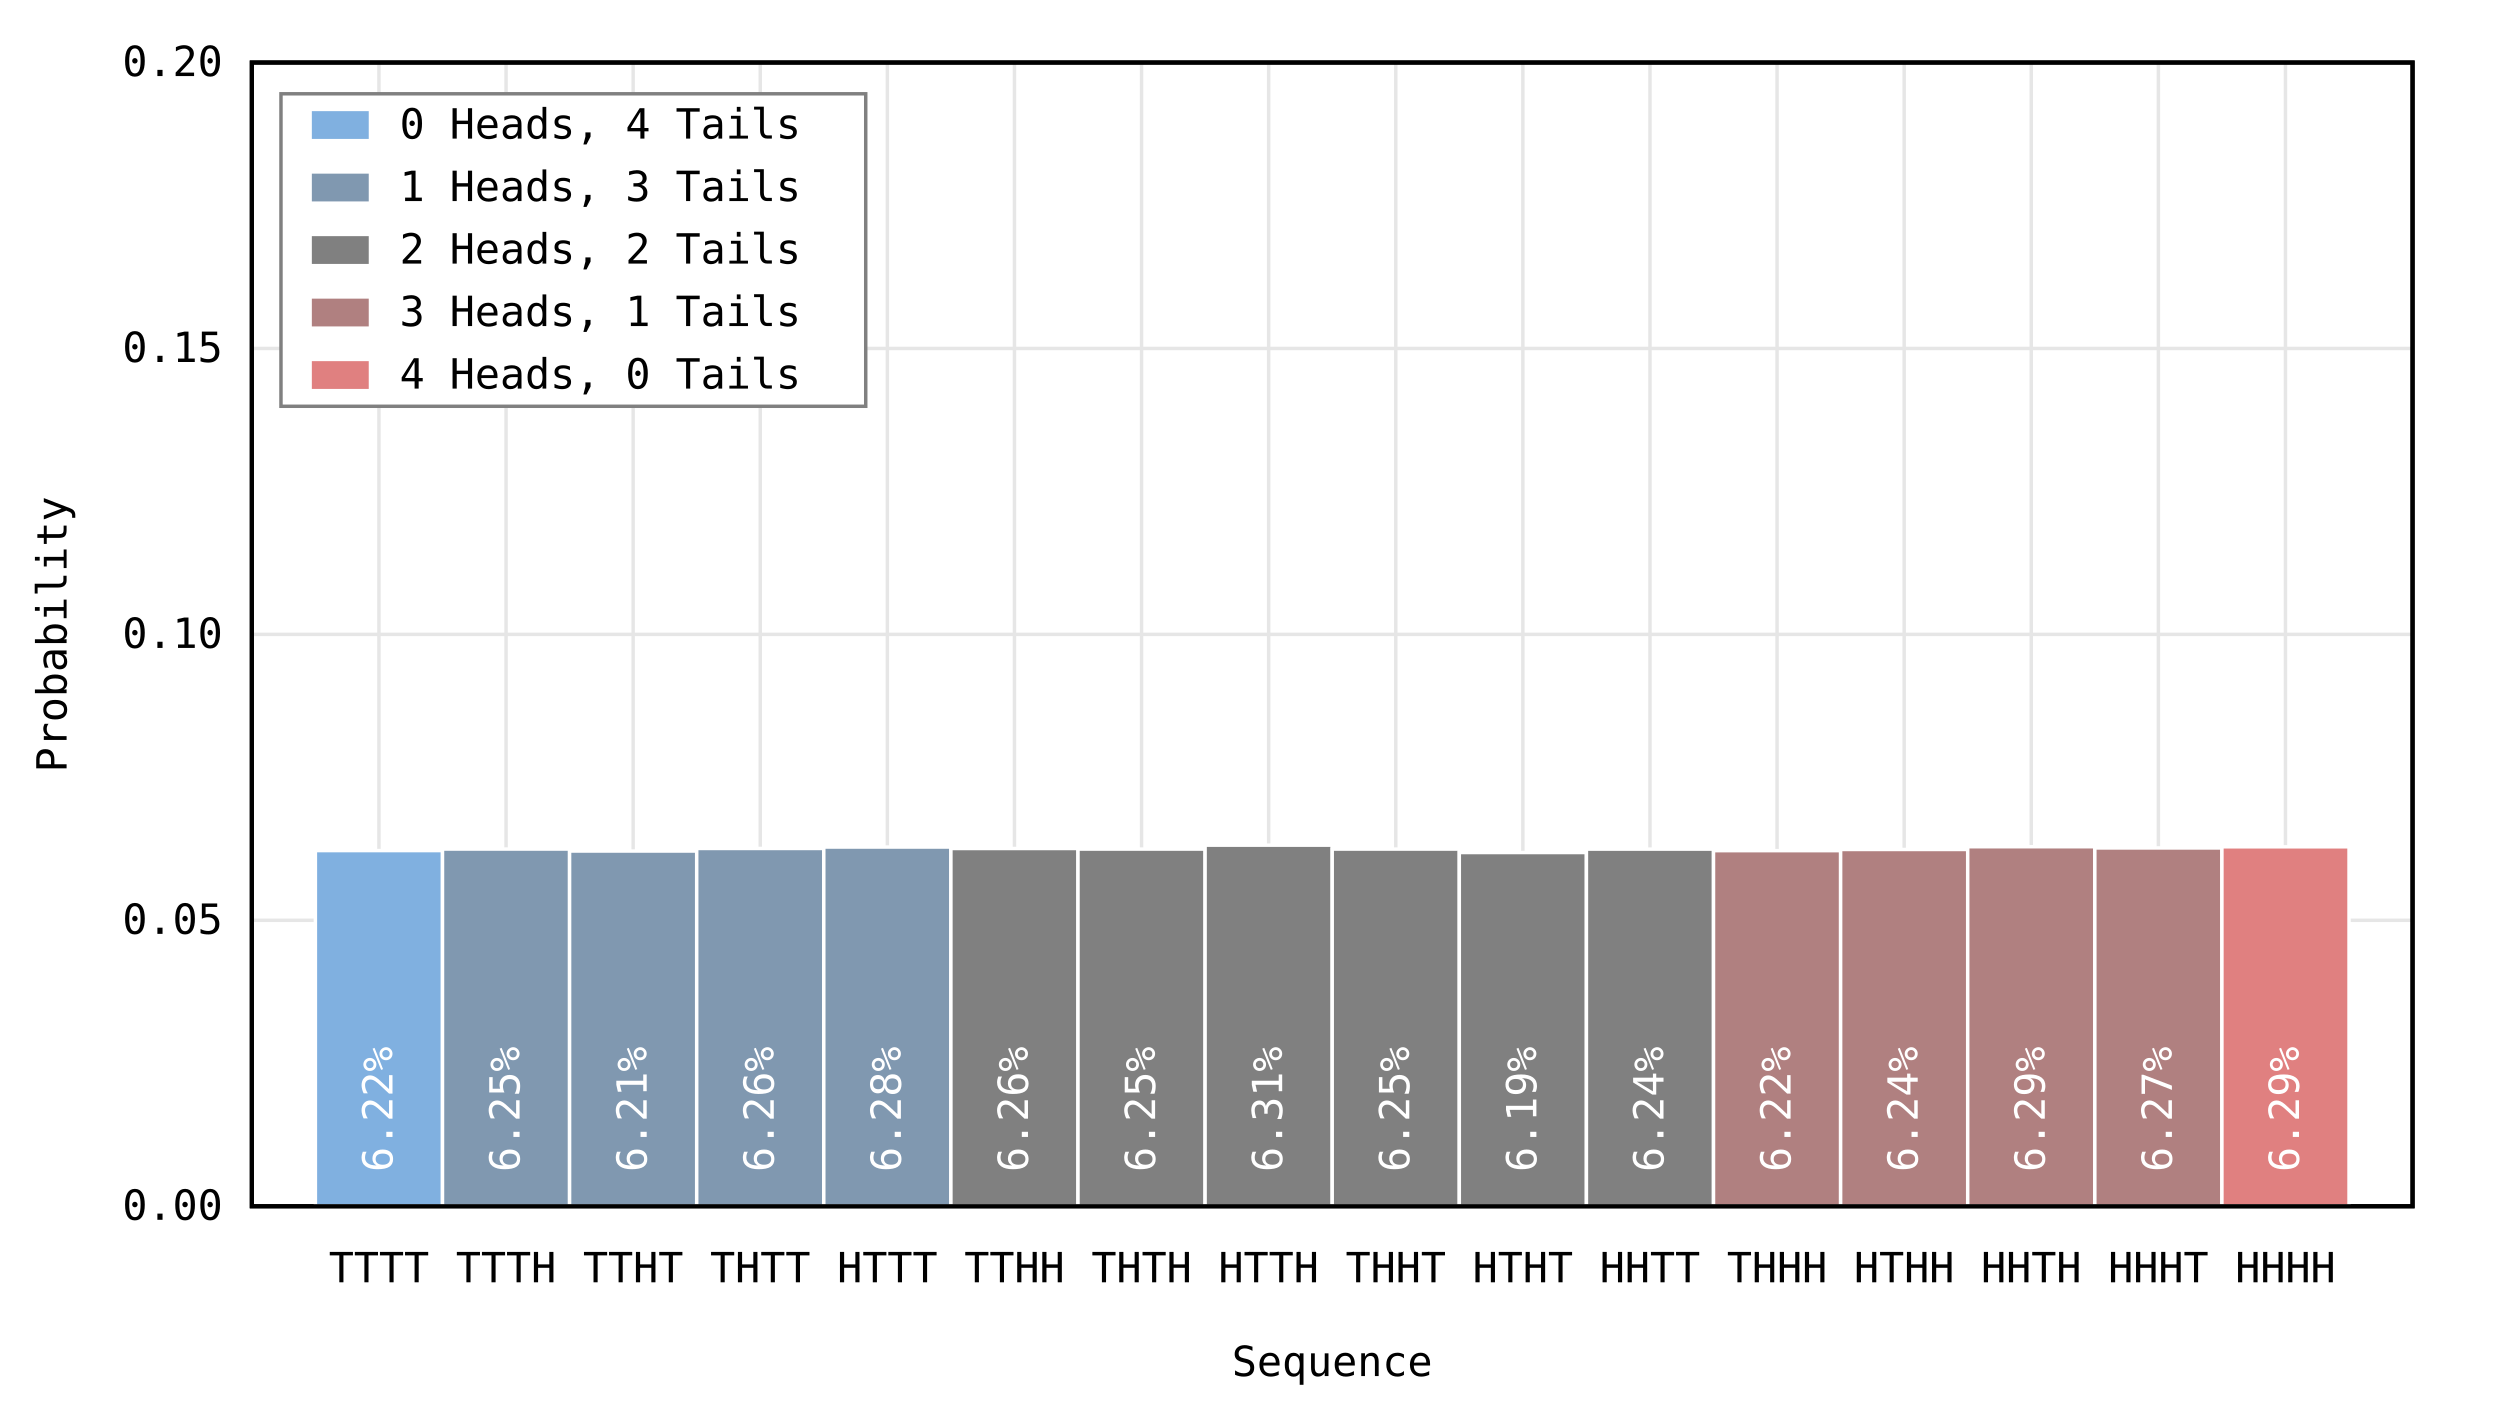
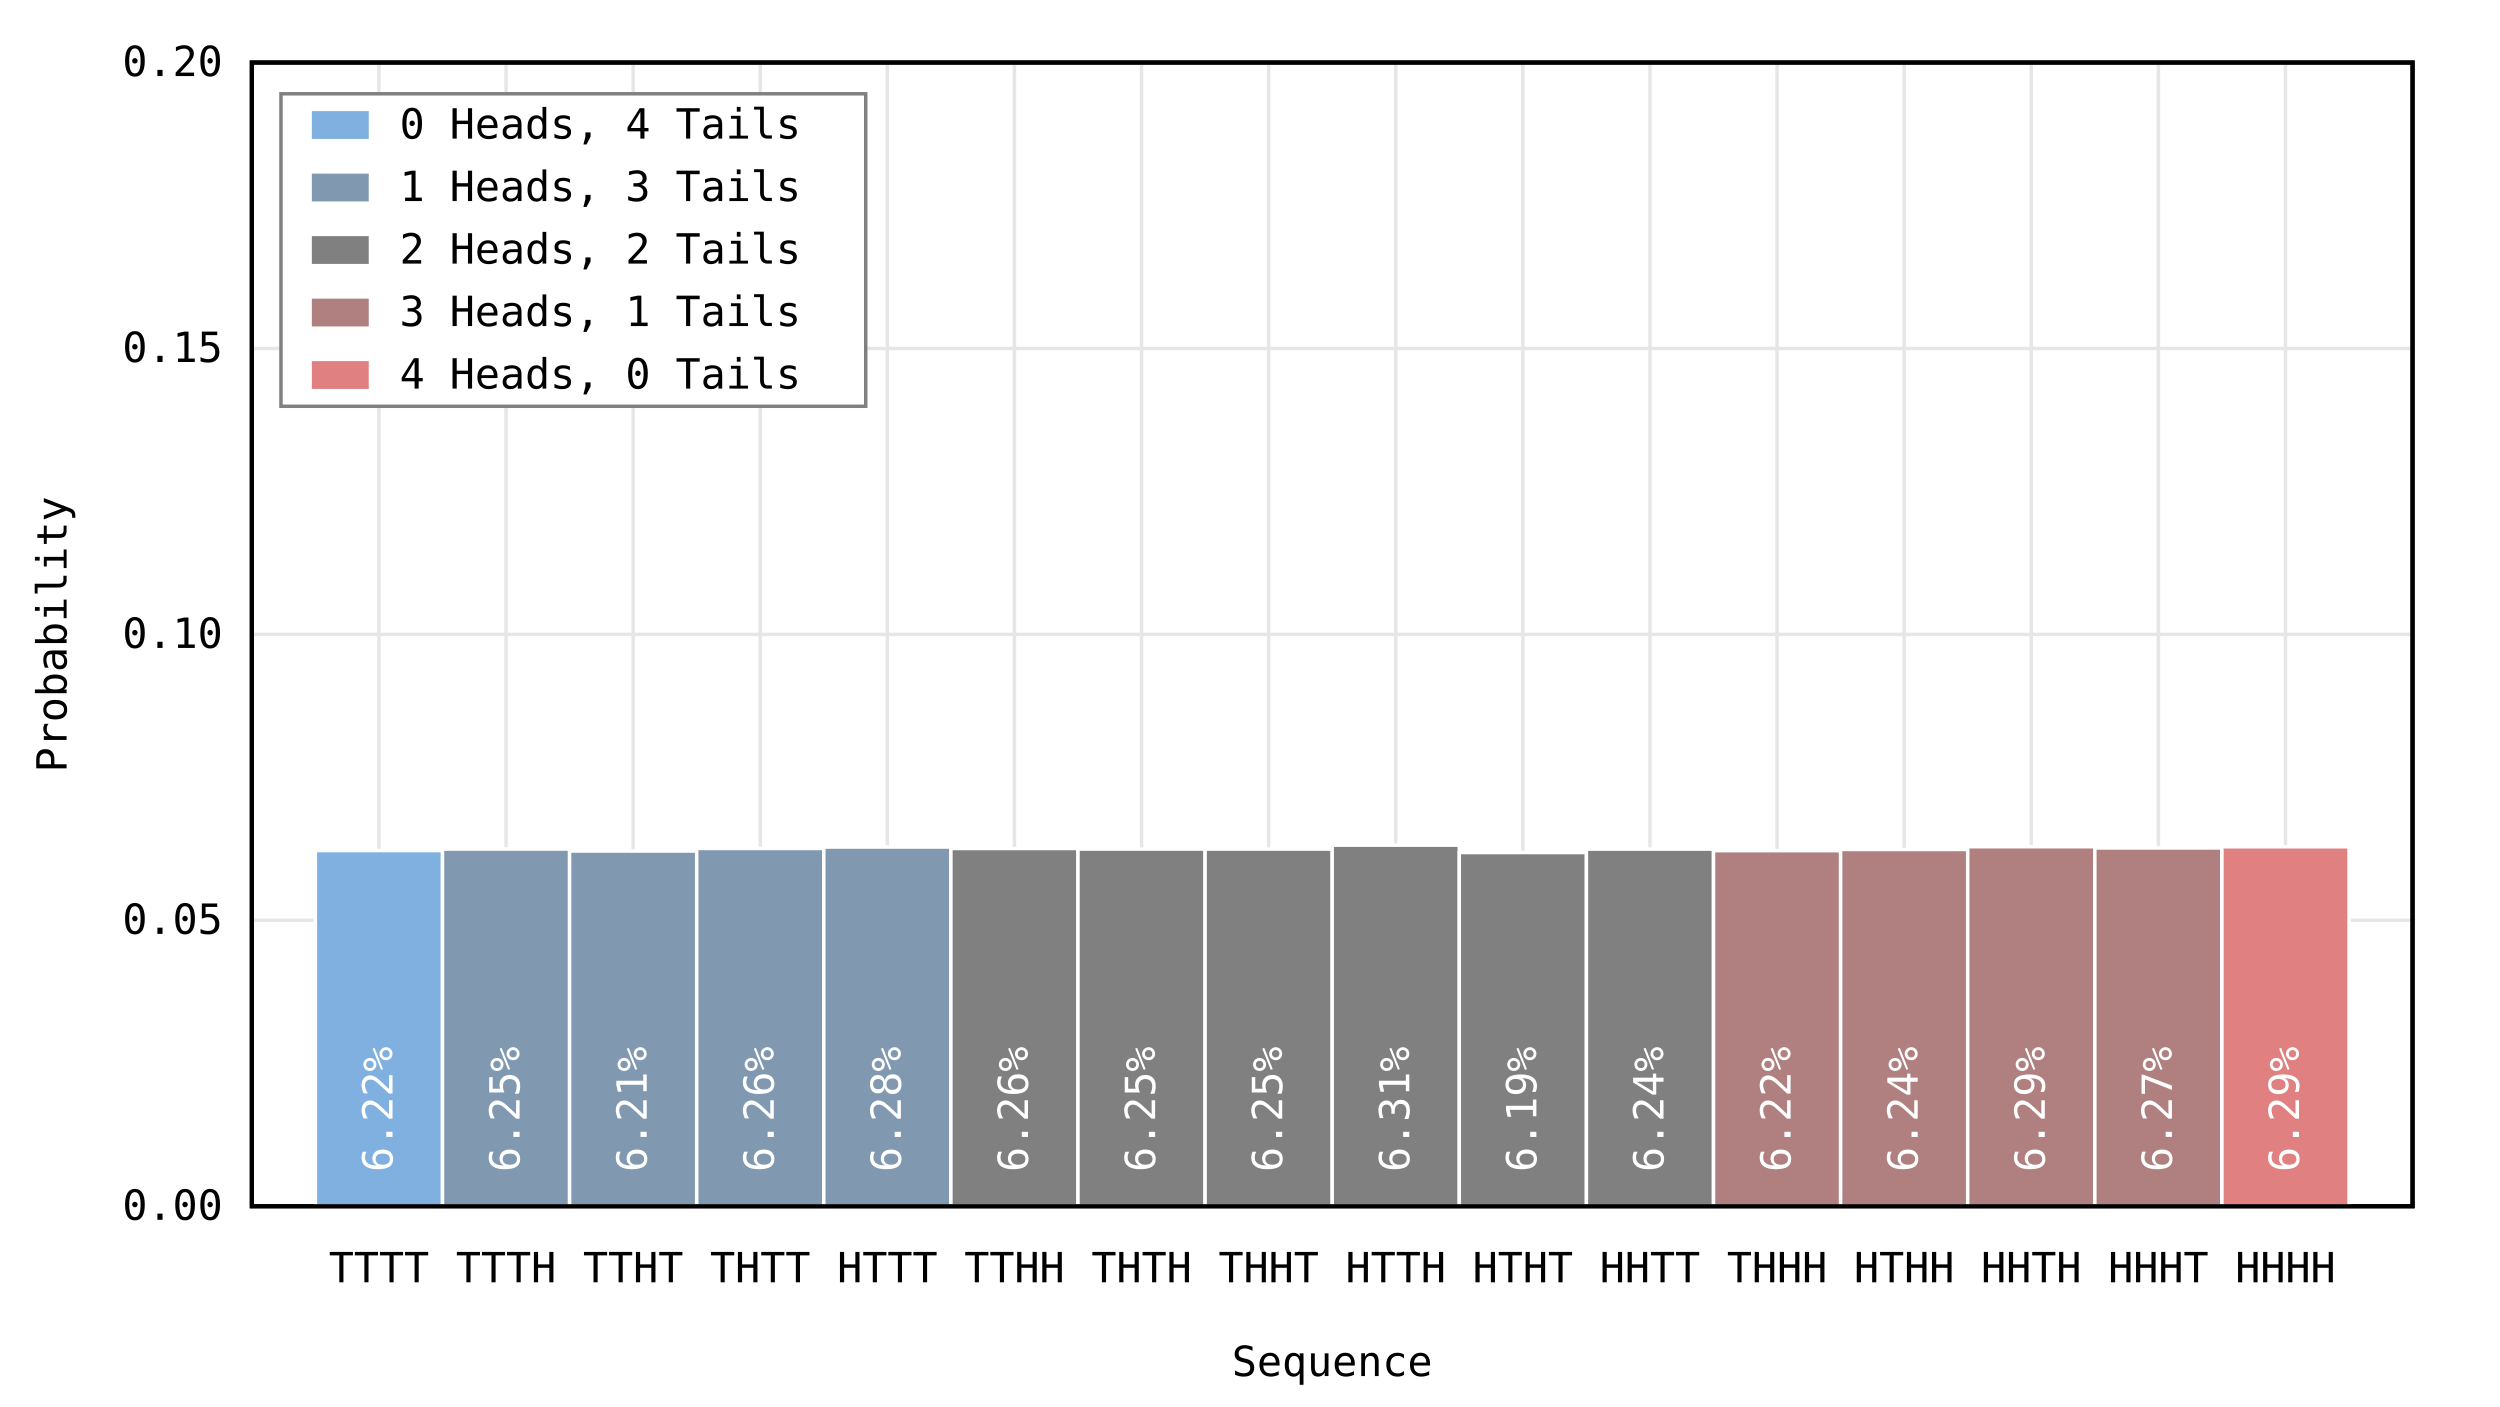
<svg xmlns="http://www.w3.org/2000/svg" xmlns:xlink="http://www.w3.org/1999/xlink" width="720" height="405" viewBox="0 0 720 405">
  <g id="gnuplot_canvas">
    <rect x="0" y="0" width="720" height="405" fill="none" />
    <defs>
      <circle id="gpDot" r="0.5" stroke-width="0.5" stroke="currentColor" />
      <path id="gpPt0" stroke-width="0.222" stroke="currentColor" d="M-1,0 h2 M0,-1 v2" />
      <path id="gpPt1" stroke-width="0.222" stroke="currentColor" d="M-1,-1 L1,1 M1,-1 L-1,1" />
      <path id="gpPt2" stroke-width="0.222" stroke="currentColor" d="M-1,0 L1,0 M0,-1 L0,1 M-1,-1 L1,1 M-1,1 L1,-1" />
      <rect id="gpPt3" stroke-width="0.222" stroke="currentColor" x="-1" y="-1" width="2" height="2" />
      <rect id="gpPt4" stroke-width="0.222" stroke="currentColor" fill="currentColor" x="-1" y="-1" width="2" height="2" />
      <circle id="gpPt5" stroke-width="0.222" stroke="currentColor" cx="0" cy="0" r="1" />
      <use xlink:href="#gpPt5" id="gpPt6" fill="currentColor" stroke="none" />
      <path id="gpPt7" stroke-width="0.222" stroke="currentColor" d="M0,-1.33 L-1.33,0.67 L1.33,0.67 z" />
      <use xlink:href="#gpPt7" id="gpPt8" fill="currentColor" stroke="none" />
      <use xlink:href="#gpPt7" id="gpPt9" stroke="currentColor" transform="rotate(180)" />
      <use xlink:href="#gpPt9" id="gpPt10" fill="currentColor" stroke="none" />
      <use xlink:href="#gpPt3" id="gpPt11" stroke="currentColor" transform="rotate(45)" />
      <use xlink:href="#gpPt11" id="gpPt12" fill="currentColor" stroke="none" />
      <path id="gpPt13" stroke-width="0.222" stroke="currentColor" d="M0,1.330 L1.265,0.411 L0.782,-1.067 L-0.782,-1.076 L-1.265,0.411 z" />
      <use xlink:href="#gpPt13" id="gpPt14" fill="currentColor" stroke="none" />
      <filter id="textbox" filterUnits="objectBoundingBox" x="0" y="0" height="1" width="1">
        <feFlood flood-color="white" flood-opacity="1" result="bgnd" />
        <feComposite in="SourceGraphic" in2="bgnd" operator="atop" />
      </filter>
      <filter id="greybox" filterUnits="objectBoundingBox" x="0" y="0" height="1" width="1">
        <feFlood flood-color="lightgrey" flood-opacity="1" result="grey" />
        <feComposite in="SourceGraphic" in2="grey" operator="atop" />
      </filter>
    </defs>
    <g fill="none" color="white" stroke="currentColor" stroke-width="1.00" stroke-linecap="butt" stroke-linejoin="miter">
</g>
    <g fill="none" color="white" stroke="currentColor" stroke-width="1.20" stroke-linecap="butt" stroke-linejoin="miter">
</g>
    <g fill="none" color="black" stroke="currentColor" stroke-width="1.20" stroke-linecap="butt" stroke-linejoin="miter">
</g>
    <g fill="none" color="black" stroke="black" stroke-width="1.00" stroke-linecap="butt" stroke-linejoin="miter">
</g>
    <g fill="none" color="black" stroke="currentColor" stroke-width="1.00" stroke-linecap="butt" stroke-linejoin="miter">
      <path stroke="rgb(230, 230, 230)" class="gridline" d="M72.53,347.40 L694.82,347.40  " />
    </g>
    <g fill="none" color="black" stroke="rgb(230, 230, 230)" stroke-width="1.20" stroke-linecap="butt" stroke-linejoin="miter">
</g>
    <g fill="none" color="black" stroke="currentColor" stroke-width="1.20" stroke-linecap="butt" stroke-linejoin="miter">
      <path stroke="black" d="M72.53,347.40 M694.82,347.40  " />
      <g transform="translate(64.14,351.30)" stroke="none" fill="black" font-family="Consolas, Menlo, monospace" font-size="12.00" text-anchor="end">
        <text>
          <tspan font-family="Consolas, Menlo, monospace">0.00</tspan>
        </text>
      </g>
    </g>
    <g fill="none" color="black" stroke="currentColor" stroke-width="1.20" stroke-linecap="butt" stroke-linejoin="miter">
</g>
    <g fill="none" color="black" stroke="black" stroke-width="1.00" stroke-linecap="butt" stroke-linejoin="miter">
</g>
    <g fill="none" color="black" stroke="currentColor" stroke-width="1.00" stroke-linecap="butt" stroke-linejoin="miter">
      <path stroke="rgb(230, 230, 230)" class="gridline" d="M72.53,265.05 L694.82,265.05  " />
    </g>
    <g fill="none" color="black" stroke="rgb(230, 230, 230)" stroke-width="1.20" stroke-linecap="butt" stroke-linejoin="miter">
</g>
    <g fill="none" color="black" stroke="currentColor" stroke-width="1.20" stroke-linecap="butt" stroke-linejoin="miter">
      <path stroke="black" d="M72.53,265.05 M694.82,265.05  " />
      <g transform="translate(64.14,268.95)" stroke="none" fill="black" font-family="Consolas, Menlo, monospace" font-size="12.00" text-anchor="end">
        <text>
          <tspan font-family="Consolas, Menlo, monospace">0.05</tspan>
        </text>
      </g>
    </g>
    <g fill="none" color="black" stroke="currentColor" stroke-width="1.20" stroke-linecap="butt" stroke-linejoin="miter">
</g>
    <g fill="none" color="black" stroke="black" stroke-width="1.00" stroke-linecap="butt" stroke-linejoin="miter">
</g>
    <g fill="none" color="black" stroke="currentColor" stroke-width="1.00" stroke-linecap="butt" stroke-linejoin="miter">
      <path stroke="rgb(230, 230, 230)" class="gridline" d="M72.53,182.70 L694.82,182.70  " />
    </g>
    <g fill="none" color="black" stroke="rgb(230, 230, 230)" stroke-width="1.20" stroke-linecap="butt" stroke-linejoin="miter">
</g>
    <g fill="none" color="black" stroke="currentColor" stroke-width="1.20" stroke-linecap="butt" stroke-linejoin="miter">
      <path stroke="black" d="M72.53,182.70 M694.82,182.70  " />
      <g transform="translate(64.14,186.60)" stroke="none" fill="black" font-family="Consolas, Menlo, monospace" font-size="12.00" text-anchor="end">
        <text>
          <tspan font-family="Consolas, Menlo, monospace">0.10</tspan>
        </text>
      </g>
    </g>
    <g fill="none" color="black" stroke="currentColor" stroke-width="1.20" stroke-linecap="butt" stroke-linejoin="miter">
</g>
    <g fill="none" color="black" stroke="black" stroke-width="1.00" stroke-linecap="butt" stroke-linejoin="miter">
</g>
    <g fill="none" color="black" stroke="currentColor" stroke-width="1.00" stroke-linecap="butt" stroke-linejoin="miter">
      <path stroke="rgb(230, 230, 230)" class="gridline" d="M72.53,100.36 L80.92,100.36 M249.33,100.36 L694.82,100.36  " />
    </g>
    <g fill="none" color="black" stroke="rgb(230, 230, 230)" stroke-width="1.20" stroke-linecap="butt" stroke-linejoin="miter">
</g>
    <g fill="none" color="black" stroke="currentColor" stroke-width="1.20" stroke-linecap="butt" stroke-linejoin="miter">
      <path stroke="black" d="M72.53,100.36 M694.82,100.36  " />
      <g transform="translate(64.14,104.26)" stroke="none" fill="black" font-family="Consolas, Menlo, monospace" font-size="12.00" text-anchor="end">
        <text>
          <tspan font-family="Consolas, Menlo, monospace">0.15</tspan>
        </text>
      </g>
    </g>
    <g fill="none" color="black" stroke="currentColor" stroke-width="1.20" stroke-linecap="butt" stroke-linejoin="miter">
</g>
    <g fill="none" color="black" stroke="black" stroke-width="1.00" stroke-linecap="butt" stroke-linejoin="miter">
</g>
    <g fill="none" color="black" stroke="currentColor" stroke-width="1.00" stroke-linecap="butt" stroke-linejoin="miter">
      <path stroke="rgb(230, 230, 230)" class="gridline" d="M72.53,18.01 L694.82,18.01  " />
    </g>
    <g fill="none" color="black" stroke="rgb(230, 230, 230)" stroke-width="1.20" stroke-linecap="butt" stroke-linejoin="miter">
</g>
    <g fill="none" color="black" stroke="currentColor" stroke-width="1.20" stroke-linecap="butt" stroke-linejoin="miter">
      <path stroke="black" d="M72.53,18.01 M694.82,18.01  " />
      <g transform="translate(64.14,21.91)" stroke="none" fill="black" font-family="Consolas, Menlo, monospace" font-size="12.00" text-anchor="end">
        <text>
          <tspan font-family="Consolas, Menlo, monospace">0.20</tspan>
        </text>
      </g>
    </g>
    <g fill="none" color="black" stroke="currentColor" stroke-width="1.20" stroke-linecap="butt" stroke-linejoin="miter">
</g>
    <g fill="none" color="black" stroke="black" stroke-width="1.00" stroke-linecap="butt" stroke-linejoin="miter">
</g>
    <g fill="none" color="black" stroke="currentColor" stroke-width="1.00" stroke-linecap="butt" stroke-linejoin="miter">
      <path stroke="rgb(230, 230, 230)" class="gridline" d="M109.14,347.40 L109.14,117.01 M109.14,27.01 L109.14,18.01  " />
    </g>
    <g fill="none" color="black" stroke="rgb(230, 230, 230)" stroke-width="1.20" stroke-linecap="butt" stroke-linejoin="miter">
</g>
    <g fill="none" color="black" stroke="currentColor" stroke-width="1.20" stroke-linecap="butt" stroke-linejoin="miter">
      <path stroke="black" d="M109.14,347.40 M109.14,18.01  " />
      <g transform="translate(109.14,369.30)" stroke="none" fill="black" font-family="Consolas, Menlo, monospace" font-size="12.00" text-anchor="middle">
        <text>
          <tspan font-family="Consolas, Menlo, monospace">TTTT</tspan>
        </text>
      </g>
    </g>
    <g fill="none" color="black" stroke="currentColor" stroke-width="1.20" stroke-linecap="butt" stroke-linejoin="miter">
</g>
    <g fill="none" color="black" stroke="black" stroke-width="1.00" stroke-linecap="butt" stroke-linejoin="miter">
</g>
    <g fill="none" color="black" stroke="currentColor" stroke-width="1.00" stroke-linecap="butt" stroke-linejoin="miter">
      <path stroke="rgb(230, 230, 230)" class="gridline" d="M145.74,347.40 L145.74,117.01 M145.74,27.01 L145.74,18.01  " />
    </g>
    <g fill="none" color="black" stroke="rgb(230, 230, 230)" stroke-width="1.20" stroke-linecap="butt" stroke-linejoin="miter">
</g>
    <g fill="none" color="black" stroke="currentColor" stroke-width="1.20" stroke-linecap="butt" stroke-linejoin="miter">
      <path stroke="black" d="M145.74,347.40 M145.74,18.01  " />
      <g transform="translate(145.74,369.30)" stroke="none" fill="black" font-family="Consolas, Menlo, monospace" font-size="12.00" text-anchor="middle">
        <text>
          <tspan font-family="Consolas, Menlo, monospace">TTTH</tspan>
        </text>
      </g>
    </g>
    <g fill="none" color="black" stroke="currentColor" stroke-width="1.20" stroke-linecap="butt" stroke-linejoin="miter">
</g>
    <g fill="none" color="black" stroke="black" stroke-width="1.00" stroke-linecap="butt" stroke-linejoin="miter">
</g>
    <g fill="none" color="black" stroke="currentColor" stroke-width="1.00" stroke-linecap="butt" stroke-linejoin="miter">
      <path stroke="rgb(230, 230, 230)" class="gridline" d="M182.35,347.40 L182.35,117.01 M182.35,27.01 L182.35,18.01  " />
    </g>
    <g fill="none" color="black" stroke="rgb(230, 230, 230)" stroke-width="1.20" stroke-linecap="butt" stroke-linejoin="miter">
</g>
    <g fill="none" color="black" stroke="currentColor" stroke-width="1.20" stroke-linecap="butt" stroke-linejoin="miter">
      <path stroke="black" d="M182.35,347.40 M182.35,18.01  " />
      <g transform="translate(182.35,369.30)" stroke="none" fill="black" font-family="Consolas, Menlo, monospace" font-size="12.00" text-anchor="middle">
        <text>
          <tspan font-family="Consolas, Menlo, monospace">TTHT</tspan>
        </text>
      </g>
    </g>
    <g fill="none" color="black" stroke="currentColor" stroke-width="1.20" stroke-linecap="butt" stroke-linejoin="miter">
</g>
    <g fill="none" color="black" stroke="black" stroke-width="1.00" stroke-linecap="butt" stroke-linejoin="miter">
</g>
    <g fill="none" color="black" stroke="currentColor" stroke-width="1.00" stroke-linecap="butt" stroke-linejoin="miter">
      <path stroke="rgb(230, 230, 230)" class="gridline" d="M218.95,347.40 L218.95,117.01 M218.95,27.01 L218.95,18.01  " />
    </g>
    <g fill="none" color="black" stroke="rgb(230, 230, 230)" stroke-width="1.20" stroke-linecap="butt" stroke-linejoin="miter">
</g>
    <g fill="none" color="black" stroke="currentColor" stroke-width="1.20" stroke-linecap="butt" stroke-linejoin="miter">
      <path stroke="black" d="M218.95,347.40 M218.95,18.01  " />
      <g transform="translate(218.95,369.30)" stroke="none" fill="black" font-family="Consolas, Menlo, monospace" font-size="12.00" text-anchor="middle">
        <text>
          <tspan font-family="Consolas, Menlo, monospace">THTT</tspan>
        </text>
      </g>
    </g>
    <g fill="none" color="black" stroke="currentColor" stroke-width="1.20" stroke-linecap="butt" stroke-linejoin="miter">
</g>
    <g fill="none" color="black" stroke="black" stroke-width="1.00" stroke-linecap="butt" stroke-linejoin="miter">
</g>
    <g fill="none" color="black" stroke="currentColor" stroke-width="1.00" stroke-linecap="butt" stroke-linejoin="miter">
      <path stroke="rgb(230, 230, 230)" class="gridline" d="M255.56,347.40 L255.56,18.01  " />
    </g>
    <g fill="none" color="black" stroke="rgb(230, 230, 230)" stroke-width="1.20" stroke-linecap="butt" stroke-linejoin="miter">
</g>
    <g fill="none" color="black" stroke="currentColor" stroke-width="1.20" stroke-linecap="butt" stroke-linejoin="miter">
      <path stroke="black" d="M255.56,347.40 M255.56,18.01  " />
      <g transform="translate(255.56,369.30)" stroke="none" fill="black" font-family="Consolas, Menlo, monospace" font-size="12.00" text-anchor="middle">
        <text>
          <tspan font-family="Consolas, Menlo, monospace">HTTT</tspan>
        </text>
      </g>
    </g>
    <g fill="none" color="black" stroke="currentColor" stroke-width="1.20" stroke-linecap="butt" stroke-linejoin="miter">
</g>
    <g fill="none" color="black" stroke="black" stroke-width="1.00" stroke-linecap="butt" stroke-linejoin="miter">
</g>
    <g fill="none" color="black" stroke="currentColor" stroke-width="1.00" stroke-linecap="butt" stroke-linejoin="miter">
      <path stroke="rgb(230, 230, 230)" class="gridline" d="M292.16,347.40 L292.16,18.01  " />
    </g>
    <g fill="none" color="black" stroke="rgb(230, 230, 230)" stroke-width="1.20" stroke-linecap="butt" stroke-linejoin="miter">
</g>
    <g fill="none" color="black" stroke="currentColor" stroke-width="1.20" stroke-linecap="butt" stroke-linejoin="miter">
      <path stroke="black" d="M292.16,347.40 M292.16,18.01  " />
      <g transform="translate(292.16,369.30)" stroke="none" fill="black" font-family="Consolas, Menlo, monospace" font-size="12.00" text-anchor="middle">
        <text>
          <tspan font-family="Consolas, Menlo, monospace">TTHH</tspan>
        </text>
      </g>
    </g>
    <g fill="none" color="black" stroke="currentColor" stroke-width="1.20" stroke-linecap="butt" stroke-linejoin="miter">
</g>
    <g fill="none" color="black" stroke="black" stroke-width="1.00" stroke-linecap="butt" stroke-linejoin="miter">
</g>
    <g fill="none" color="black" stroke="currentColor" stroke-width="1.00" stroke-linecap="butt" stroke-linejoin="miter">
      <path stroke="rgb(230, 230, 230)" class="gridline" d="M328.77,347.40 L328.77,18.01  " />
    </g>
    <g fill="none" color="black" stroke="rgb(230, 230, 230)" stroke-width="1.20" stroke-linecap="butt" stroke-linejoin="miter">
</g>
    <g fill="none" color="black" stroke="currentColor" stroke-width="1.20" stroke-linecap="butt" stroke-linejoin="miter">
      <path stroke="black" d="M328.77,347.40 M328.77,18.01  " />
      <g transform="translate(328.77,369.30)" stroke="none" fill="black" font-family="Consolas, Menlo, monospace" font-size="12.00" text-anchor="middle">
        <text>
          <tspan font-family="Consolas, Menlo, monospace">THTH</tspan>
        </text>
      </g>
    </g>
    <g fill="none" color="black" stroke="currentColor" stroke-width="1.20" stroke-linecap="butt" stroke-linejoin="miter">
</g>
    <g fill="none" color="black" stroke="black" stroke-width="1.00" stroke-linecap="butt" stroke-linejoin="miter">
</g>
    <g fill="none" color="black" stroke="currentColor" stroke-width="1.00" stroke-linecap="butt" stroke-linejoin="miter">
      <path stroke="rgb(230, 230, 230)" class="gridline" d="M365.37,347.40 L365.37,18.01  " />
    </g>
    <g fill="none" color="black" stroke="rgb(230, 230, 230)" stroke-width="1.20" stroke-linecap="butt" stroke-linejoin="miter">
</g>
    <g fill="none" color="black" stroke="currentColor" stroke-width="1.20" stroke-linecap="butt" stroke-linejoin="miter">
      <path stroke="black" d="M365.37,347.40 M365.37,18.01  " />
      <g transform="translate(365.37,369.30)" stroke="none" fill="black" font-family="Consolas, Menlo, monospace" font-size="12.00" text-anchor="middle">
        <text>
-           <tspan font-family="Consolas, Menlo, monospace">HTTH</tspan>
+           <tspan font-family="Consolas, Menlo, monospace">THHT</tspan>
        </text>
      </g>
    </g>
    <g fill="none" color="black" stroke="currentColor" stroke-width="1.20" stroke-linecap="butt" stroke-linejoin="miter">
</g>
    <g fill="none" color="black" stroke="black" stroke-width="1.00" stroke-linecap="butt" stroke-linejoin="miter">
</g>
    <g fill="none" color="black" stroke="currentColor" stroke-width="1.00" stroke-linecap="butt" stroke-linejoin="miter">
      <path stroke="rgb(230, 230, 230)" class="gridline" d="M401.98,347.40 L401.98,18.01  " />
    </g>
    <g fill="none" color="black" stroke="rgb(230, 230, 230)" stroke-width="1.20" stroke-linecap="butt" stroke-linejoin="miter">
</g>
    <g fill="none" color="black" stroke="currentColor" stroke-width="1.20" stroke-linecap="butt" stroke-linejoin="miter">
      <path stroke="black" d="M401.98,347.40 M401.98,18.01  " />
      <g transform="translate(401.98,369.30)" stroke="none" fill="black" font-family="Consolas, Menlo, monospace" font-size="12.00" text-anchor="middle">
        <text>
-           <tspan font-family="Consolas, Menlo, monospace">THHT</tspan>
+           <tspan font-family="Consolas, Menlo, monospace">HTTH</tspan>
        </text>
      </g>
    </g>
    <g fill="none" color="black" stroke="currentColor" stroke-width="1.20" stroke-linecap="butt" stroke-linejoin="miter">
</g>
    <g fill="none" color="black" stroke="black" stroke-width="1.00" stroke-linecap="butt" stroke-linejoin="miter">
</g>
    <g fill="none" color="black" stroke="currentColor" stroke-width="1.00" stroke-linecap="butt" stroke-linejoin="miter">
      <path stroke="rgb(230, 230, 230)" class="gridline" d="M438.58,347.40 L438.58,18.01  " />
    </g>
    <g fill="none" color="black" stroke="rgb(230, 230, 230)" stroke-width="1.20" stroke-linecap="butt" stroke-linejoin="miter">
</g>
    <g fill="none" color="black" stroke="currentColor" stroke-width="1.20" stroke-linecap="butt" stroke-linejoin="miter">
      <path stroke="black" d="M438.58,347.40 M438.58,18.01  " />
      <g transform="translate(438.58,369.30)" stroke="none" fill="black" font-family="Consolas, Menlo, monospace" font-size="12.00" text-anchor="middle">
        <text>
          <tspan font-family="Consolas, Menlo, monospace">HTHT</tspan>
        </text>
      </g>
    </g>
    <g fill="none" color="black" stroke="currentColor" stroke-width="1.20" stroke-linecap="butt" stroke-linejoin="miter">
</g>
    <g fill="none" color="black" stroke="black" stroke-width="1.00" stroke-linecap="butt" stroke-linejoin="miter">
</g>
    <g fill="none" color="black" stroke="currentColor" stroke-width="1.00" stroke-linecap="butt" stroke-linejoin="miter">
      <path stroke="rgb(230, 230, 230)" class="gridline" d="M475.19,347.40 L475.19,18.01  " />
    </g>
    <g fill="none" color="black" stroke="rgb(230, 230, 230)" stroke-width="1.20" stroke-linecap="butt" stroke-linejoin="miter">
</g>
    <g fill="none" color="black" stroke="currentColor" stroke-width="1.20" stroke-linecap="butt" stroke-linejoin="miter">
      <path stroke="black" d="M475.19,347.40 M475.19,18.01  " />
      <g transform="translate(475.19,369.30)" stroke="none" fill="black" font-family="Consolas, Menlo, monospace" font-size="12.00" text-anchor="middle">
        <text>
          <tspan font-family="Consolas, Menlo, monospace">HHTT</tspan>
        </text>
      </g>
    </g>
    <g fill="none" color="black" stroke="currentColor" stroke-width="1.20" stroke-linecap="butt" stroke-linejoin="miter">
</g>
    <g fill="none" color="black" stroke="black" stroke-width="1.00" stroke-linecap="butt" stroke-linejoin="miter">
</g>
    <g fill="none" color="black" stroke="currentColor" stroke-width="1.00" stroke-linecap="butt" stroke-linejoin="miter">
      <path stroke="rgb(230, 230, 230)" class="gridline" d="M511.79,347.40 L511.79,18.01  " />
    </g>
    <g fill="none" color="black" stroke="rgb(230, 230, 230)" stroke-width="1.20" stroke-linecap="butt" stroke-linejoin="miter">
</g>
    <g fill="none" color="black" stroke="currentColor" stroke-width="1.20" stroke-linecap="butt" stroke-linejoin="miter">
      <path stroke="black" d="M511.79,347.40 M511.79,18.01  " />
      <g transform="translate(511.79,369.30)" stroke="none" fill="black" font-family="Consolas, Menlo, monospace" font-size="12.00" text-anchor="middle">
        <text>
          <tspan font-family="Consolas, Menlo, monospace">THHH</tspan>
        </text>
      </g>
    </g>
    <g fill="none" color="black" stroke="currentColor" stroke-width="1.20" stroke-linecap="butt" stroke-linejoin="miter">
</g>
    <g fill="none" color="black" stroke="black" stroke-width="1.00" stroke-linecap="butt" stroke-linejoin="miter">
</g>
    <g fill="none" color="black" stroke="currentColor" stroke-width="1.00" stroke-linecap="butt" stroke-linejoin="miter">
      <path stroke="rgb(230, 230, 230)" class="gridline" d="M548.40,347.40 L548.40,18.01  " />
    </g>
    <g fill="none" color="black" stroke="rgb(230, 230, 230)" stroke-width="1.20" stroke-linecap="butt" stroke-linejoin="miter">
</g>
    <g fill="none" color="black" stroke="currentColor" stroke-width="1.20" stroke-linecap="butt" stroke-linejoin="miter">
      <path stroke="black" d="M548.40,347.40 M548.40,18.01  " />
      <g transform="translate(548.40,369.30)" stroke="none" fill="black" font-family="Consolas, Menlo, monospace" font-size="12.00" text-anchor="middle">
        <text>
          <tspan font-family="Consolas, Menlo, monospace">HTHH</tspan>
        </text>
      </g>
    </g>
    <g fill="none" color="black" stroke="currentColor" stroke-width="1.20" stroke-linecap="butt" stroke-linejoin="miter">
</g>
    <g fill="none" color="black" stroke="black" stroke-width="1.00" stroke-linecap="butt" stroke-linejoin="miter">
</g>
    <g fill="none" color="black" stroke="currentColor" stroke-width="1.00" stroke-linecap="butt" stroke-linejoin="miter">
      <path stroke="rgb(230, 230, 230)" class="gridline" d="M585.00,347.40 L585.00,18.01  " />
    </g>
    <g fill="none" color="black" stroke="rgb(230, 230, 230)" stroke-width="1.20" stroke-linecap="butt" stroke-linejoin="miter">
</g>
    <g fill="none" color="black" stroke="currentColor" stroke-width="1.20" stroke-linecap="butt" stroke-linejoin="miter">
      <path stroke="black" d="M585.00,347.40 M585.00,18.01  " />
      <g transform="translate(585.00,369.30)" stroke="none" fill="black" font-family="Consolas, Menlo, monospace" font-size="12.00" text-anchor="middle">
        <text>
          <tspan font-family="Consolas, Menlo, monospace">HHTH</tspan>
        </text>
      </g>
    </g>
    <g fill="none" color="black" stroke="currentColor" stroke-width="1.20" stroke-linecap="butt" stroke-linejoin="miter">
</g>
    <g fill="none" color="black" stroke="black" stroke-width="1.00" stroke-linecap="butt" stroke-linejoin="miter">
</g>
    <g fill="none" color="black" stroke="currentColor" stroke-width="1.00" stroke-linecap="butt" stroke-linejoin="miter">
      <path stroke="rgb(230, 230, 230)" class="gridline" d="M621.61,347.40 L621.61,18.01  " />
    </g>
    <g fill="none" color="black" stroke="rgb(230, 230, 230)" stroke-width="1.20" stroke-linecap="butt" stroke-linejoin="miter">
</g>
    <g fill="none" color="black" stroke="currentColor" stroke-width="1.20" stroke-linecap="butt" stroke-linejoin="miter">
      <path stroke="black" d="M621.61,347.40 M621.61,18.01  " />
      <g transform="translate(621.61,369.30)" stroke="none" fill="black" font-family="Consolas, Menlo, monospace" font-size="12.00" text-anchor="middle">
        <text>
          <tspan font-family="Consolas, Menlo, monospace">HHHT</tspan>
        </text>
      </g>
    </g>
    <g fill="none" color="black" stroke="currentColor" stroke-width="1.20" stroke-linecap="butt" stroke-linejoin="miter">
</g>
    <g fill="none" color="black" stroke="black" stroke-width="1.00" stroke-linecap="butt" stroke-linejoin="miter">
</g>
    <g fill="none" color="black" stroke="currentColor" stroke-width="1.00" stroke-linecap="butt" stroke-linejoin="miter">
      <path stroke="rgb(230, 230, 230)" class="gridline" d="M658.21,347.40 L658.21,18.01  " />
    </g>
    <g fill="none" color="black" stroke="rgb(230, 230, 230)" stroke-width="1.20" stroke-linecap="butt" stroke-linejoin="miter">
</g>
    <g fill="none" color="black" stroke="currentColor" stroke-width="1.20" stroke-linecap="butt" stroke-linejoin="miter">
      <path stroke="black" d="M658.21,347.40 M658.21,18.01  " />
      <g transform="translate(658.21,369.30)" stroke="none" fill="black" font-family="Consolas, Menlo, monospace" font-size="12.00" text-anchor="middle">
        <text>
          <tspan font-family="Consolas, Menlo, monospace">HHHH</tspan>
        </text>
      </g>
    </g>
    <g fill="none" color="black" stroke="currentColor" stroke-width="1.20" stroke-linecap="butt" stroke-linejoin="miter">
</g>
    <g fill="none" color="black" stroke="currentColor" stroke-width="1.20" stroke-linecap="butt" stroke-linejoin="miter">
      <path stroke="black" d="M72.53,18.01 L72.53,347.40 L694.82,347.40 L694.82,18.01 L72.53,18.01 Z  " />
    </g>
    <g fill="none" color="black" stroke="currentColor" stroke-width="1.20" stroke-linecap="butt" stroke-linejoin="miter">
      <g transform="translate(19.18,182.71) rotate(270)" stroke="none" fill="black" font-family="Consolas, Menlo, monospace" font-size="12.00" text-anchor="middle">
        <text>
          <tspan font-family="Consolas, Menlo, monospace">Probability</tspan>
        </text>
      </g>
    </g>
    <g fill="none" color="black" stroke="currentColor" stroke-width="1.20" stroke-linecap="butt" stroke-linejoin="miter">
      <g transform="translate(383.67,396.30)" stroke="none" fill="black" font-family="Consolas, Menlo, monospace" font-size="12.00" text-anchor="middle">
        <text>
          <tspan font-family="Consolas, Menlo, monospace">Sequence</tspan>
        </text>
      </g>
    </g>
    <g fill="none" color="black" stroke="currentColor" stroke-width="1.20" stroke-linecap="butt" stroke-linejoin="miter">
</g>
    <g fill="none" color="black" stroke="currentColor" stroke-width="1.00" stroke-linecap="butt" stroke-linejoin="miter">
</g>
    <g fill="none" color="black" stroke="currentColor" stroke-width="1.00" stroke-linecap="butt" stroke-linejoin="miter">
      <path stroke="rgb(128, 128, 128)" d="M80.92,117.01 L80.92,27.01 L249.33,27.01 L249.33,117.01 L80.92,117.01 Z  " />
    </g>
    <g id="gnuplot_plot_1">
      <g fill="none" color="black" stroke="currentColor" stroke-width="1.00" stroke-linecap="butt" stroke-linejoin="miter">
        <g transform="translate(115.09,39.91)" stroke="none" fill="black" font-family="Consolas, Menlo, monospace" font-size="12.00" text-anchor="start">
          <text>
            <tspan font-family="Consolas, Menlo, monospace">0 Heads, 4 Tails</tspan>
          </text>
        </g>
      </g>
      <g fill="none" color="black" stroke="currentColor" stroke-width="1.00" stroke-linecap="butt" stroke-linejoin="miter">
        <g stroke="none" shape-rendering="crispEdges">
          <polygon fill="rgb(128, 176, 224)" points="89.31,40.51 106.70,40.51 106.70,31.51 89.31,31.51 " />
        </g>
        <path stroke="rgb(255, 255, 255)" d="M89.31,40.51 L106.70,40.51 L106.70,31.51 L89.31,31.51 L89.31,40.51 Z  " />
      </g>
      <g fill="none" color="black" stroke="currentColor" stroke-width="1.00" stroke-linecap="butt" stroke-linejoin="miter">
        <g stroke="none" shape-rendering="crispEdges">
          <polygon fill="rgb(128, 176, 224)" points="90.83,347.40 127.45,347.40 127.45,244.96 90.83,244.96 " />
        </g>
        <path stroke="rgb(255, 255, 255)" d="M90.83,347.40 L90.83,244.97 L127.44,244.97 L127.44,347.40 L90.83,347.40 Z  " />
      </g>
      <g fill="none" color="black" stroke="currentColor" stroke-width="1.00" stroke-linecap="butt" stroke-linejoin="miter">
</g>
    </g>
    <g id="gnuplot_plot_2">
      <g fill="none" color="black" stroke="currentColor" stroke-width="1.00" stroke-linecap="butt" stroke-linejoin="miter">
        <g transform="translate(115.09,57.91)" stroke="none" fill="black" font-family="Consolas, Menlo, monospace" font-size="12.00" text-anchor="start">
          <text>
            <tspan font-family="Consolas, Menlo, monospace">1 Heads, 3 Tails</tspan>
          </text>
        </g>
      </g>
      <g fill="none" color="black" stroke="currentColor" stroke-width="1.00" stroke-linecap="butt" stroke-linejoin="miter">
        <g stroke="none" shape-rendering="crispEdges">
          <polygon fill="rgb(128, 152, 176)" points="89.31,58.51 106.70,58.51 106.70,49.51 89.31,49.51 " />
        </g>
        <path stroke="rgb(255, 255, 255)" d="M89.31,58.51 L106.70,58.51 L106.70,49.51 L89.31,49.51 L89.31,58.51 Z  " />
      </g>
      <g fill="none" color="black" stroke="currentColor" stroke-width="1.00" stroke-linecap="butt" stroke-linejoin="miter">
        <g stroke="none" shape-rendering="crispEdges">
          <polygon fill="rgb(128, 152, 176)" points="127.44,347.40 164.05,347.40 164.05,244.52 127.44,244.52 " />
        </g>
        <path stroke="rgb(255, 255, 255)" d="M127.44,347.40 L127.44,244.53 L164.04,244.53 L164.04,347.40 L127.44,347.40 Z  " />
      </g>
      <g fill="none" color="black" stroke="currentColor" stroke-width="1.00" stroke-linecap="butt" stroke-linejoin="miter">
        <g stroke="none" shape-rendering="crispEdges">
          <polygon fill="rgb(128, 152, 176)" points="164.04,347.40 200.66,347.40 200.66,245.09 164.04,245.09 " />
        </g>
        <path stroke="rgb(255, 255, 255)" d="M164.04,347.40 L164.04,245.10 L200.65,245.10 L200.65,347.40 L164.04,347.40 Z  " />
      </g>
      <g fill="none" color="black" stroke="currentColor" stroke-width="1.00" stroke-linecap="butt" stroke-linejoin="miter">
        <g stroke="none" shape-rendering="crispEdges">
          <polygon fill="rgb(128, 152, 176)" points="200.65,347.40 237.26,347.40 237.26,244.35 200.65,244.35 " />
        </g>
        <path stroke="rgb(255, 255, 255)" d="M200.65,347.40 L200.65,244.36 L237.25,244.36 L237.25,347.40 L200.65,347.40 Z  " />
      </g>
      <g fill="none" color="black" stroke="currentColor" stroke-width="1.00" stroke-linecap="butt" stroke-linejoin="miter">
        <g stroke="none" shape-rendering="crispEdges">
          <polygon fill="rgb(128, 152, 176)" points="237.25,347.40 273.87,347.40 273.87,243.94 237.25,243.94 " />
        </g>
        <path stroke="rgb(255, 255, 255)" d="M237.25,347.40 L237.25,243.95 L273.86,243.95 L273.86,347.40 L237.25,347.40 Z  " />
      </g>
      <g fill="none" color="black" stroke="currentColor" stroke-width="1.00" stroke-linecap="butt" stroke-linejoin="miter">
</g>
    </g>
    <g id="gnuplot_plot_3">
      <g fill="none" color="black" stroke="currentColor" stroke-width="1.00" stroke-linecap="butt" stroke-linejoin="miter">
        <g transform="translate(115.09,75.91)" stroke="none" fill="black" font-family="Consolas, Menlo, monospace" font-size="12.00" text-anchor="start">
          <text>
            <tspan font-family="Consolas, Menlo, monospace">2 Heads, 2 Tails</tspan>
          </text>
        </g>
      </g>
      <g fill="none" color="black" stroke="currentColor" stroke-width="1.00" stroke-linecap="butt" stroke-linejoin="miter">
        <g stroke="none" shape-rendering="crispEdges">
          <polygon fill="rgb(128, 128, 128)" points="89.31,76.51 106.70,76.51 106.70,67.51 89.31,67.51 " />
        </g>
        <path stroke="rgb(255, 255, 255)" d="M89.31,76.51 L106.70,76.51 L106.70,67.51 L89.31,67.51 L89.31,76.51 Z  " />
      </g>
      <g fill="none" color="black" stroke="currentColor" stroke-width="1.00" stroke-linecap="butt" stroke-linejoin="miter">
        <g stroke="none" shape-rendering="crispEdges">
          <polygon fill="rgb(128, 128, 128)" points="273.86,347.40 310.47,347.40 310.47,244.36 273.86,244.36 " />
        </g>
        <path stroke="rgb(255, 255, 255)" d="M273.86,347.40 L273.86,244.37 L310.46,244.37 L310.46,347.40 L273.86,347.40 Z  " />
      </g>
      <g fill="none" color="black" stroke="currentColor" stroke-width="1.00" stroke-linecap="butt" stroke-linejoin="miter">
        <g stroke="none" shape-rendering="crispEdges">
          <polygon fill="rgb(128, 128, 128)" points="310.46,347.40 347.08,347.40 347.08,244.53 310.46,244.53 " />
        </g>
        <path stroke="rgb(255, 255, 255)" d="M310.46,347.40 L310.46,244.54 L347.07,244.54 L347.07,347.40 L310.46,347.40 Z  " />
      </g>
      <g fill="none" color="black" stroke="currentColor" stroke-width="1.00" stroke-linecap="butt" stroke-linejoin="miter">
        <g stroke="none" shape-rendering="crispEdges">
-           <polygon fill="rgb(128, 128, 128)" points="347.07,347.40 383.69,347.40 383.69,243.40 347.07,243.40 " />
-         </g>
-         <path stroke="rgb(255, 255, 255)" d="M347.07,347.40 L347.07,243.41 L383.68,243.41 L383.68,347.40 L347.07,347.40 Z  " />
-       </g>
-       <g fill="none" color="black" stroke="currentColor" stroke-width="1.00" stroke-linecap="butt" stroke-linejoin="miter">
-         <g stroke="none" shape-rendering="crispEdges">
-           <polygon fill="rgb(128, 128, 128)" points="383.68,347.40 420.29,347.40 420.29,244.53 383.68,244.53 " />
-         </g>
-         <path stroke="rgb(255, 255, 255)" d="M383.68,347.40 L383.68,244.54 L420.28,244.54 L420.28,347.40 L383.68,347.40 Z  " />
+           <polygon fill="rgb(128, 128, 128)" points="347.07,347.40 383.69,347.40 383.69,244.53 347.07,244.53 " />
+         </g>
+         <path stroke="rgb(255, 255, 255)" d="M347.07,347.40 L347.07,244.54 L383.68,244.54 L383.68,347.40 L347.07,347.40 Z  " />
+       </g>
+       <g fill="none" color="black" stroke="currentColor" stroke-width="1.00" stroke-linecap="butt" stroke-linejoin="miter">
+         <g stroke="none" shape-rendering="crispEdges">
+           <polygon fill="rgb(128, 128, 128)" points="383.68,347.40 420.29,347.40 420.29,243.40 383.68,243.40 " />
+         </g>
+         <path stroke="rgb(255, 255, 255)" d="M383.68,347.40 L383.68,243.41 L420.28,243.41 L420.28,347.40 L383.68,347.40 Z  " />
      </g>
      <g fill="none" color="black" stroke="currentColor" stroke-width="1.00" stroke-linecap="butt" stroke-linejoin="miter">
        <g stroke="none" shape-rendering="crispEdges">
          <polygon fill="rgb(128, 128, 128)" points="420.28,347.40 456.90,347.40 456.90,245.52 420.28,245.52 " />
        </g>
        <path stroke="rgb(255, 255, 255)" d="M420.28,347.40 L420.28,245.53 L456.89,245.53 L456.89,347.40 L420.28,347.40 Z  " />
      </g>
      <g fill="none" color="black" stroke="currentColor" stroke-width="1.00" stroke-linecap="butt" stroke-linejoin="miter">
        <g stroke="none" shape-rendering="crispEdges">
          <polygon fill="rgb(128, 128, 128)" points="456.89,347.40 493.50,347.40 493.50,244.54 456.89,244.54 " />
        </g>
        <path stroke="rgb(255, 255, 255)" d="M456.89,347.40 L456.89,244.55 L493.49,244.55 L493.49,347.40 L456.89,347.40 Z  " />
      </g>
      <g fill="none" color="black" stroke="currentColor" stroke-width="1.00" stroke-linecap="butt" stroke-linejoin="miter">
</g>
    </g>
    <g id="gnuplot_plot_4">
      <g fill="none" color="black" stroke="currentColor" stroke-width="1.00" stroke-linecap="butt" stroke-linejoin="miter">
        <g transform="translate(115.09,93.91)" stroke="none" fill="black" font-family="Consolas, Menlo, monospace" font-size="12.00" text-anchor="start">
          <text>
            <tspan font-family="Consolas, Menlo, monospace">3 Heads, 1 Tails</tspan>
          </text>
        </g>
      </g>
      <g fill="none" color="black" stroke="currentColor" stroke-width="1.00" stroke-linecap="butt" stroke-linejoin="miter">
        <g stroke="none" shape-rendering="crispEdges">
          <polygon fill="rgb(176, 128, 128)" points="89.31,94.51 106.70,94.51 106.70,85.51 89.31,85.51 " />
        </g>
        <path stroke="rgb(255, 255, 255)" d="M89.31,94.51 L106.70,94.51 L106.70,85.51 L89.31,85.51 L89.31,94.51 Z  " />
      </g>
      <g fill="none" color="black" stroke="currentColor" stroke-width="1.00" stroke-linecap="butt" stroke-linejoin="miter">
        <g stroke="none" shape-rendering="crispEdges">
          <polygon fill="rgb(176, 128, 128)" points="493.49,347.40 530.11,347.40 530.11,244.98 493.49,244.98 " />
        </g>
        <path stroke="rgb(255, 255, 255)" d="M493.49,347.40 L493.49,244.99 L530.10,244.99 L530.10,347.40 L493.49,347.40 Z  " />
      </g>
      <g fill="none" color="black" stroke="currentColor" stroke-width="1.00" stroke-linecap="butt" stroke-linejoin="miter">
        <g stroke="none" shape-rendering="crispEdges">
          <polygon fill="rgb(176, 128, 128)" points="530.10,347.40 566.71,347.40 566.71,244.64 530.10,244.64 " />
        </g>
        <path stroke="rgb(255, 255, 255)" d="M530.10,347.40 L530.10,244.65 L566.70,244.65 L566.70,347.40 L530.10,347.40 Z  " />
      </g>
      <g fill="none" color="black" stroke="currentColor" stroke-width="1.00" stroke-linecap="butt" stroke-linejoin="miter">
        <g stroke="none" shape-rendering="crispEdges">
          <polygon fill="rgb(176, 128, 128)" points="566.70,347.40 603.32,347.40 603.32,243.85 566.70,243.85 " />
        </g>
        <path stroke="rgb(255, 255, 255)" d="M566.70,347.40 L566.70,243.86 L603.31,243.86 L603.31,347.40 L566.70,347.40 Z  " />
      </g>
      <g fill="none" color="black" stroke="currentColor" stroke-width="1.00" stroke-linecap="butt" stroke-linejoin="miter">
        <g stroke="none" shape-rendering="crispEdges">
          <polygon fill="rgb(176, 128, 128)" points="603.31,347.40 639.92,347.40 639.92,244.20 603.31,244.20 " />
        </g>
        <path stroke="rgb(255, 255, 255)" d="M603.31,347.40 L603.31,244.21 L639.91,244.21 L639.91,347.40 L603.31,347.40 Z  " />
      </g>
      <g fill="none" color="black" stroke="currentColor" stroke-width="1.00" stroke-linecap="butt" stroke-linejoin="miter">
</g>
    </g>
    <g id="gnuplot_plot_5">
      <g fill="none" color="black" stroke="currentColor" stroke-width="1.00" stroke-linecap="butt" stroke-linejoin="miter">
        <g transform="translate(115.09,111.91)" stroke="none" fill="black" font-family="Consolas, Menlo, monospace" font-size="12.00" text-anchor="start">
          <text>
            <tspan font-family="Consolas, Menlo, monospace">4 Heads, 0 Tails</tspan>
          </text>
        </g>
      </g>
      <g fill="none" color="black" stroke="currentColor" stroke-width="1.00" stroke-linecap="butt" stroke-linejoin="miter">
        <g stroke="none" shape-rendering="crispEdges">
          <polygon fill="rgb(224, 128, 128)" points="89.31,112.51 106.70,112.51 106.70,103.51 89.31,103.51 " />
        </g>
        <path stroke="rgb(255, 255, 255)" d="M89.31,112.51 L106.70,112.51 L106.70,103.51 L89.31,103.51 L89.31,112.51 Z  " />
      </g>
      <g fill="none" color="black" stroke="currentColor" stroke-width="1.00" stroke-linecap="butt" stroke-linejoin="miter">
        <g stroke="none" shape-rendering="crispEdges">
          <polygon fill="rgb(224, 128, 128)" points="639.91,347.40 676.53,347.40 676.53,243.87 639.91,243.87 " />
        </g>
        <path stroke="rgb(255, 255, 255)" d="M639.91,347.40 L639.91,243.88 L676.52,243.88 L676.52,347.40 L639.91,347.40 Z  " />
      </g>
      <g fill="none" color="black" stroke="currentColor" stroke-width="1.00" stroke-linecap="butt" stroke-linejoin="miter">
</g>
    </g>
    <g id="gnuplot_plot_6">
      <g fill="none" color="black" stroke="currentColor" stroke-width="1.00" stroke-linecap="butt" stroke-linejoin="miter">
</g>
    </g>
    <g id="gnuplot_plot_7">
      <g fill="none" color="black" stroke="currentColor" stroke-width="1.00" stroke-linecap="butt" stroke-linejoin="miter">
</g>
    </g>
    <g id="gnuplot_plot_8">
      <g fill="none" color="black" stroke="currentColor" stroke-width="1.00" stroke-linecap="butt" stroke-linejoin="miter">
</g>
    </g>
    <g id="gnuplot_plot_9">
      <g fill="none" color="black" stroke="currentColor" stroke-width="1.00" stroke-linecap="butt" stroke-linejoin="miter">
</g>
    </g>
    <g id="gnuplot_plot_10">
      <g fill="none" color="black" stroke="currentColor" stroke-width="1.00" stroke-linecap="butt" stroke-linejoin="miter">
</g>
    </g>
    <g id="gnuplot_plot_11">
      <g fill="none" color="black" stroke="currentColor" stroke-width="1.00" stroke-linecap="butt" stroke-linejoin="miter">
        <g transform="translate(113.04,337.52) rotate(-90)" stroke="none" fill="rgb(255,255,255)" font-family="Consolas, Menlo, monospace" font-size="12.00" text-anchor="start">
          <text>
            <tspan font-family="Consolas, Menlo, monospace">6.22%</tspan>
          </text>
        </g>
        <g transform="translate(149.64,337.52) rotate(-90)" stroke="none" fill="rgb(255,255,255)" font-family="Consolas, Menlo, monospace" font-size="12.00" text-anchor="start">
          <text>
            <tspan font-family="Consolas, Menlo, monospace">6.25%</tspan>
          </text>
        </g>
        <g transform="translate(186.25,337.52) rotate(-90)" stroke="none" fill="rgb(255,255,255)" font-family="Consolas, Menlo, monospace" font-size="12.00" text-anchor="start">
          <text>
            <tspan font-family="Consolas, Menlo, monospace">6.21%</tspan>
          </text>
        </g>
        <g transform="translate(222.85,337.52) rotate(-90)" stroke="none" fill="rgb(255,255,255)" font-family="Consolas, Menlo, monospace" font-size="12.00" text-anchor="start">
          <text>
            <tspan font-family="Consolas, Menlo, monospace">6.26%</tspan>
          </text>
        </g>
        <g transform="translate(259.46,337.52) rotate(-90)" stroke="none" fill="rgb(255,255,255)" font-family="Consolas, Menlo, monospace" font-size="12.00" text-anchor="start">
          <text>
            <tspan font-family="Consolas, Menlo, monospace">6.28%</tspan>
          </text>
        </g>
        <g transform="translate(296.06,337.52) rotate(-90)" stroke="none" fill="rgb(255,255,255)" font-family="Consolas, Menlo, monospace" font-size="12.00" text-anchor="start">
          <text>
            <tspan font-family="Consolas, Menlo, monospace">6.26%</tspan>
          </text>
        </g>
        <g transform="translate(332.67,337.52) rotate(-90)" stroke="none" fill="rgb(255,255,255)" font-family="Consolas, Menlo, monospace" font-size="12.00" text-anchor="start">
          <text>
            <tspan font-family="Consolas, Menlo, monospace">6.25%</tspan>
          </text>
        </g>
        <g transform="translate(369.27,337.52) rotate(-90)" stroke="none" fill="rgb(255,255,255)" font-family="Consolas, Menlo, monospace" font-size="12.00" text-anchor="start">
          <text>
+             <tspan font-family="Consolas, Menlo, monospace">6.25%</tspan>
+           </text>
+         </g>
+         <g transform="translate(405.88,337.52) rotate(-90)" stroke="none" fill="rgb(255,255,255)" font-family="Consolas, Menlo, monospace" font-size="12.00" text-anchor="start">
+           <text>
            <tspan font-family="Consolas, Menlo, monospace">6.31%</tspan>
-           </text>
-         </g>
-         <g transform="translate(405.88,337.52) rotate(-90)" stroke="none" fill="rgb(255,255,255)" font-family="Consolas, Menlo, monospace" font-size="12.00" text-anchor="start">
-           <text>
-             <tspan font-family="Consolas, Menlo, monospace">6.25%</tspan>
          </text>
        </g>
        <g transform="translate(442.48,337.52) rotate(-90)" stroke="none" fill="rgb(255,255,255)" font-family="Consolas, Menlo, monospace" font-size="12.00" text-anchor="start">
          <text>
            <tspan font-family="Consolas, Menlo, monospace">6.19%</tspan>
          </text>
        </g>
        <g transform="translate(479.09,337.52) rotate(-90)" stroke="none" fill="rgb(255,255,255)" font-family="Consolas, Menlo, monospace" font-size="12.00" text-anchor="start">
          <text>
            <tspan font-family="Consolas, Menlo, monospace">6.24%</tspan>
          </text>
        </g>
        <g transform="translate(515.69,337.52) rotate(-90)" stroke="none" fill="rgb(255,255,255)" font-family="Consolas, Menlo, monospace" font-size="12.00" text-anchor="start">
          <text>
            <tspan font-family="Consolas, Menlo, monospace">6.22%</tspan>
          </text>
        </g>
        <g transform="translate(552.30,337.52) rotate(-90)" stroke="none" fill="rgb(255,255,255)" font-family="Consolas, Menlo, monospace" font-size="12.00" text-anchor="start">
          <text>
            <tspan font-family="Consolas, Menlo, monospace">6.24%</tspan>
          </text>
        </g>
        <g transform="translate(588.90,337.52) rotate(-90)" stroke="none" fill="rgb(255,255,255)" font-family="Consolas, Menlo, monospace" font-size="12.00" text-anchor="start">
          <text>
            <tspan font-family="Consolas, Menlo, monospace">6.29%</tspan>
          </text>
        </g>
        <g transform="translate(625.51,337.52) rotate(-90)" stroke="none" fill="rgb(255,255,255)" font-family="Consolas, Menlo, monospace" font-size="12.00" text-anchor="start">
          <text>
            <tspan font-family="Consolas, Menlo, monospace">6.27%</tspan>
          </text>
        </g>
        <g transform="translate(662.11,337.52) rotate(-90)" stroke="none" fill="rgb(255,255,255)" font-family="Consolas, Menlo, monospace" font-size="12.00" text-anchor="start">
          <text>
            <tspan font-family="Consolas, Menlo, monospace">6.29%</tspan>
          </text>
        </g>
      </g>
    </g>
    <g fill="none" color="white" stroke="rgb(255, 255, 255)" stroke-width="2.00" stroke-linecap="butt" stroke-linejoin="miter">
</g>
    <g fill="none" color="black" stroke="currentColor" stroke-width="2.00" stroke-linecap="butt" stroke-linejoin="miter">
</g>
    <g fill="none" color="black" stroke="black" stroke-width="1.20" stroke-linecap="butt" stroke-linejoin="miter">
</g>
    <g fill="none" color="black" stroke="currentColor" stroke-width="1.20" stroke-linecap="butt" stroke-linejoin="miter">
      <path stroke="black" d="M72.53,18.01 L72.53,347.40 L694.82,347.40 L694.82,18.01 L72.53,18.01 Z  " />
    </g>
    <g fill="none" color="black" stroke="currentColor" stroke-width="1.20" stroke-linecap="butt" stroke-linejoin="miter">
</g>
  </g>
</svg>
